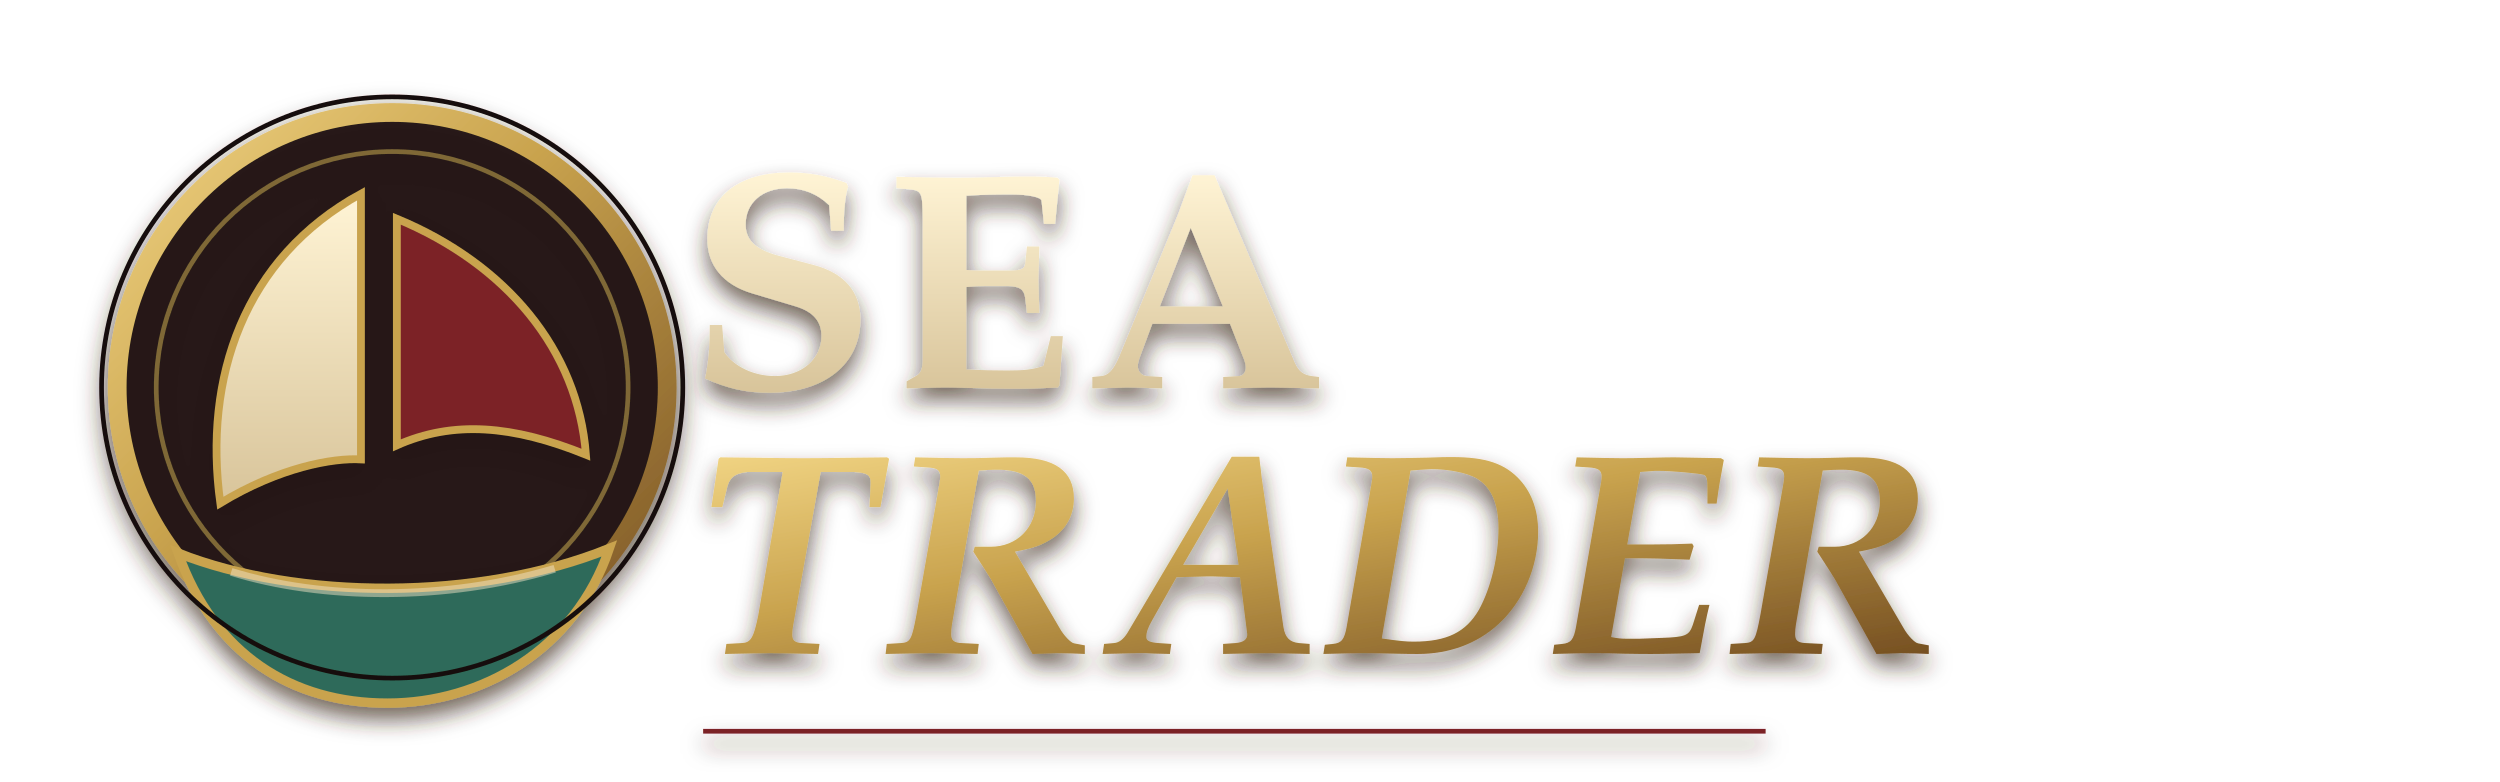
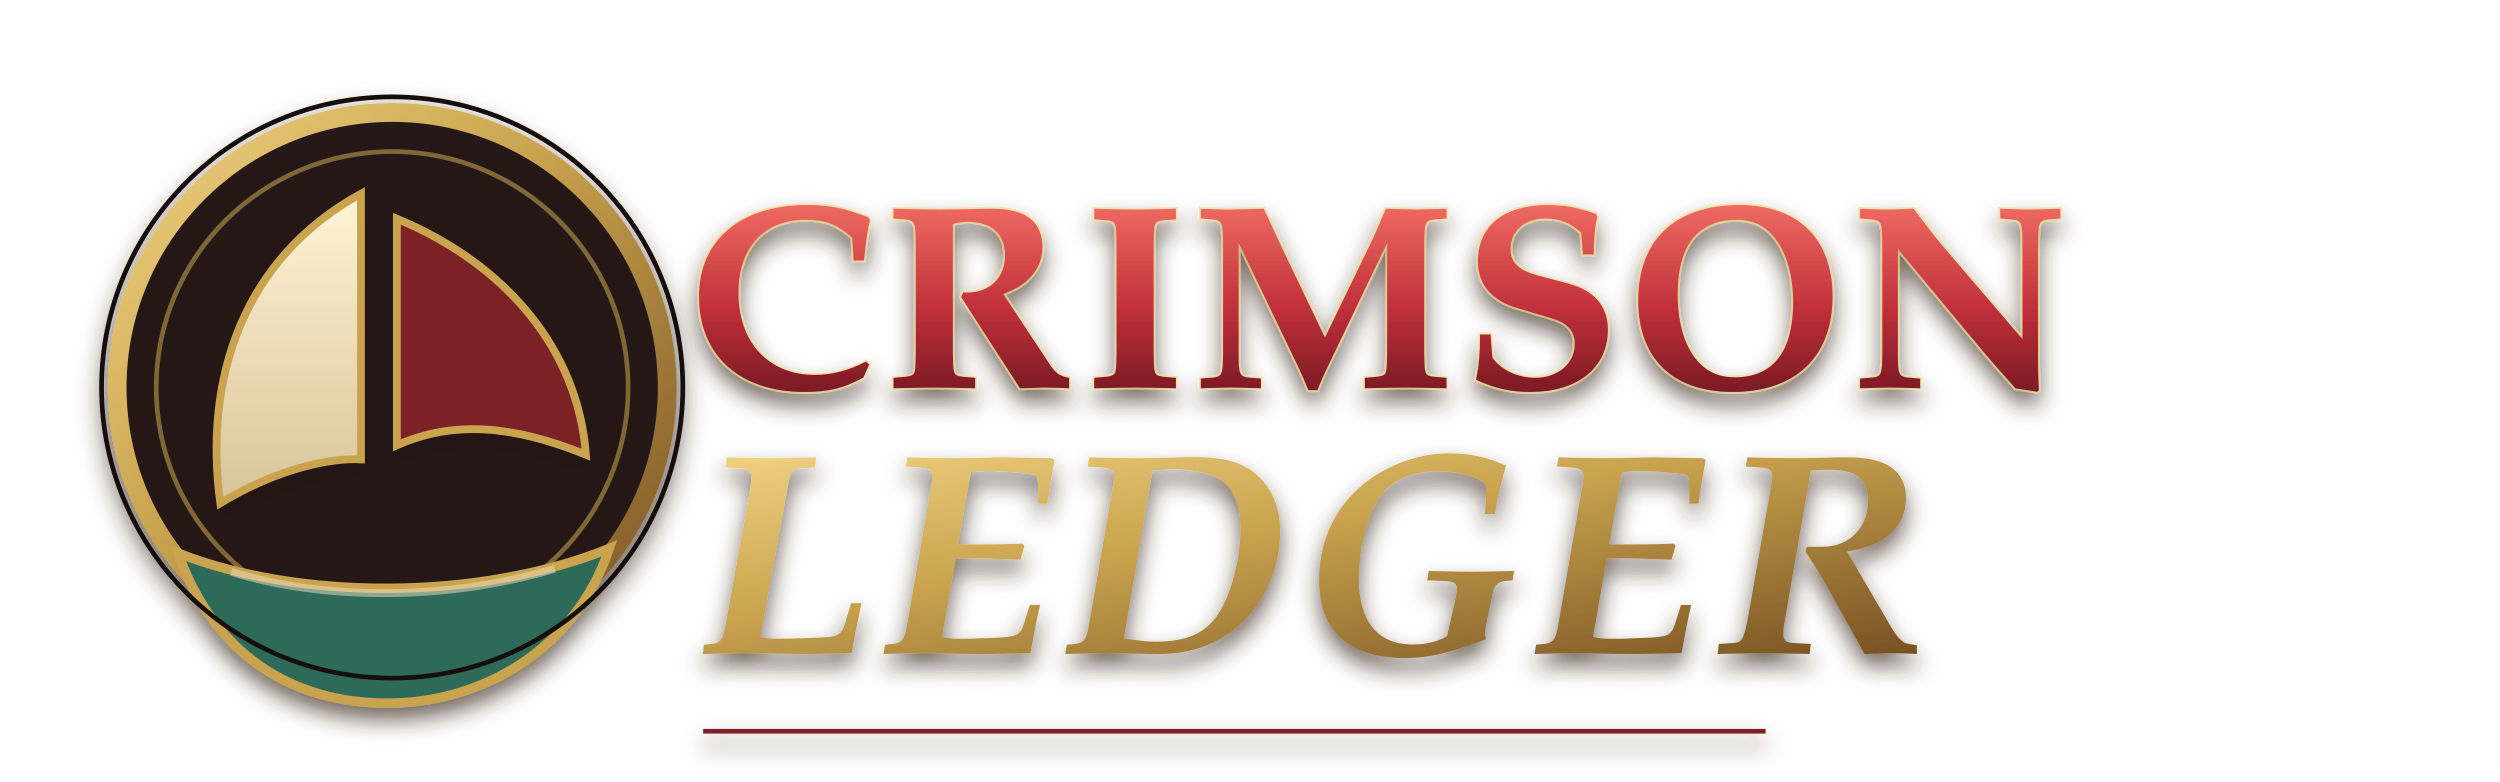
<svg xmlns="http://www.w3.org/2000/svg" viewBox="0 0 1600 500" role="img" aria-labelledby="title desc">
  <defs>
    <linearGradient id="brass" x1="0" y1="0" x2="1" y2="1">
      <stop offset="0" stop-color="#f0d382" />
      <stop offset=".42" stop-color="#c9a34e" />
      <stop offset="1" stop-color="#765022" />
+     </linearGradient>
+     <linearGradient id="crimson" x1="0" y1="0" x2="0" y2="1">
+       <stop stop-color="#ef6a62" />
+       <stop offset=".55" stop-color="#c0303a" />
+       <stop offset="1" stop-color="#7b1a24" />
    </linearGradient>
    <linearGradient id="ivory" x1="0" y1="0" x2="0" y2="1">
      <stop stop-color="#fff4d5" />
      <stop offset="1" stop-color="#d8c49a" />
    </linearGradient>
    <filter id="shadow" x="-20%" y="-30%" width="150%" height="180%">
      <feGaussianBlur in="SourceAlpha" stdDeviation="7" result="blur" />
      <feOffset dy="8" result="off" />
      <feColorMatrix in="off" values="0 0 0 0 0.04 0 0 0 0 0.02 0 0 0 0 0.01 0 0 0 .7 0" result="shade" />
      <feMerge>
        <feMergeNode in="shade" />
        <feMergeNode in="SourceGraphic" />
      </feMerge>
    </filter>
  </defs>
  <g transform="translate(36 28)" filter="url(#shadow)">
    <circle cx="215" cy="220" r="176" fill="#17100c" fill-opacity=".88" stroke="url(#brass)" stroke-width="12" />
    <circle cx="215" cy="220" r="151" fill="none" stroke="#c9a34e" stroke-opacity=".55" stroke-width="3" />
    <path d="M205 82v260" fill="none" stroke="url(#brass)" stroke-width="10" stroke-linecap="round" />
    <path d="M195 96C120 137 94 214 105 294c38-23 72-29 90-28z" fill="url(#ivory)" stroke="#c9a34e" stroke-width="5" />
    <path d="M218 112c70 29 116 84 121 151-47-19-85-22-121-6z" fill="#7b2428" stroke="#c9a34e" stroke-width="5" />
    <path d="M78 326c76 30 192 31 276-3-22 65-82 99-142 99-61 0-111-31-134-96z" fill="#2f6b5a" stroke="#c9a34e" stroke-width="6" />
    <path d="M112 338c58 18 137 19 207-2" fill="none" stroke="#f1e3c5" stroke-opacity=".5" stroke-width="5" />
    <circle cx="215" cy="220" r="186" fill="none" stroke="#17100c" stroke-width="3" />
  </g>
  <g transform="translate(440 70)" filter="url(#shadow)">
-     <text x="0" y="178" fill="url(#ivory)" font-family="Palatino Linotype, Palatino, Georgia, serif" font-size="198" font-weight="700" letter-spacing="5">SEA</text>
-     <text x="5" y="348" fill="url(#brass)" font-family="Palatino Linotype, Palatino, Georgia, serif" font-size="184" font-weight="700" font-style="italic" letter-spacing="2">TRADER</text>
+     <text x="0" y="178" fill="url(#crimson)" stroke="#f0d382" stroke-opacity=".55" stroke-width="2.5" paint-order="stroke" font-family="Palatino Linotype, Palatino, Georgia, serif" font-size="168" font-weight="700" letter-spacing="4" textLength="1030" lengthAdjust="spacingAndGlyphs">CRIMSON</text>
+     <text x="5" y="348" fill="url(#brass)" font-family="Palatino Linotype, Palatino, Georgia, serif" font-size="184" font-weight="700" font-style="italic" letter-spacing="6">LEDGER</text>
    <path d="M10 382h1025" stroke="url(#brass)" stroke-width="5" />
    <path d="M10 398h680" stroke="#7b2428" stroke-width="3" />
  </g>
</svg>
